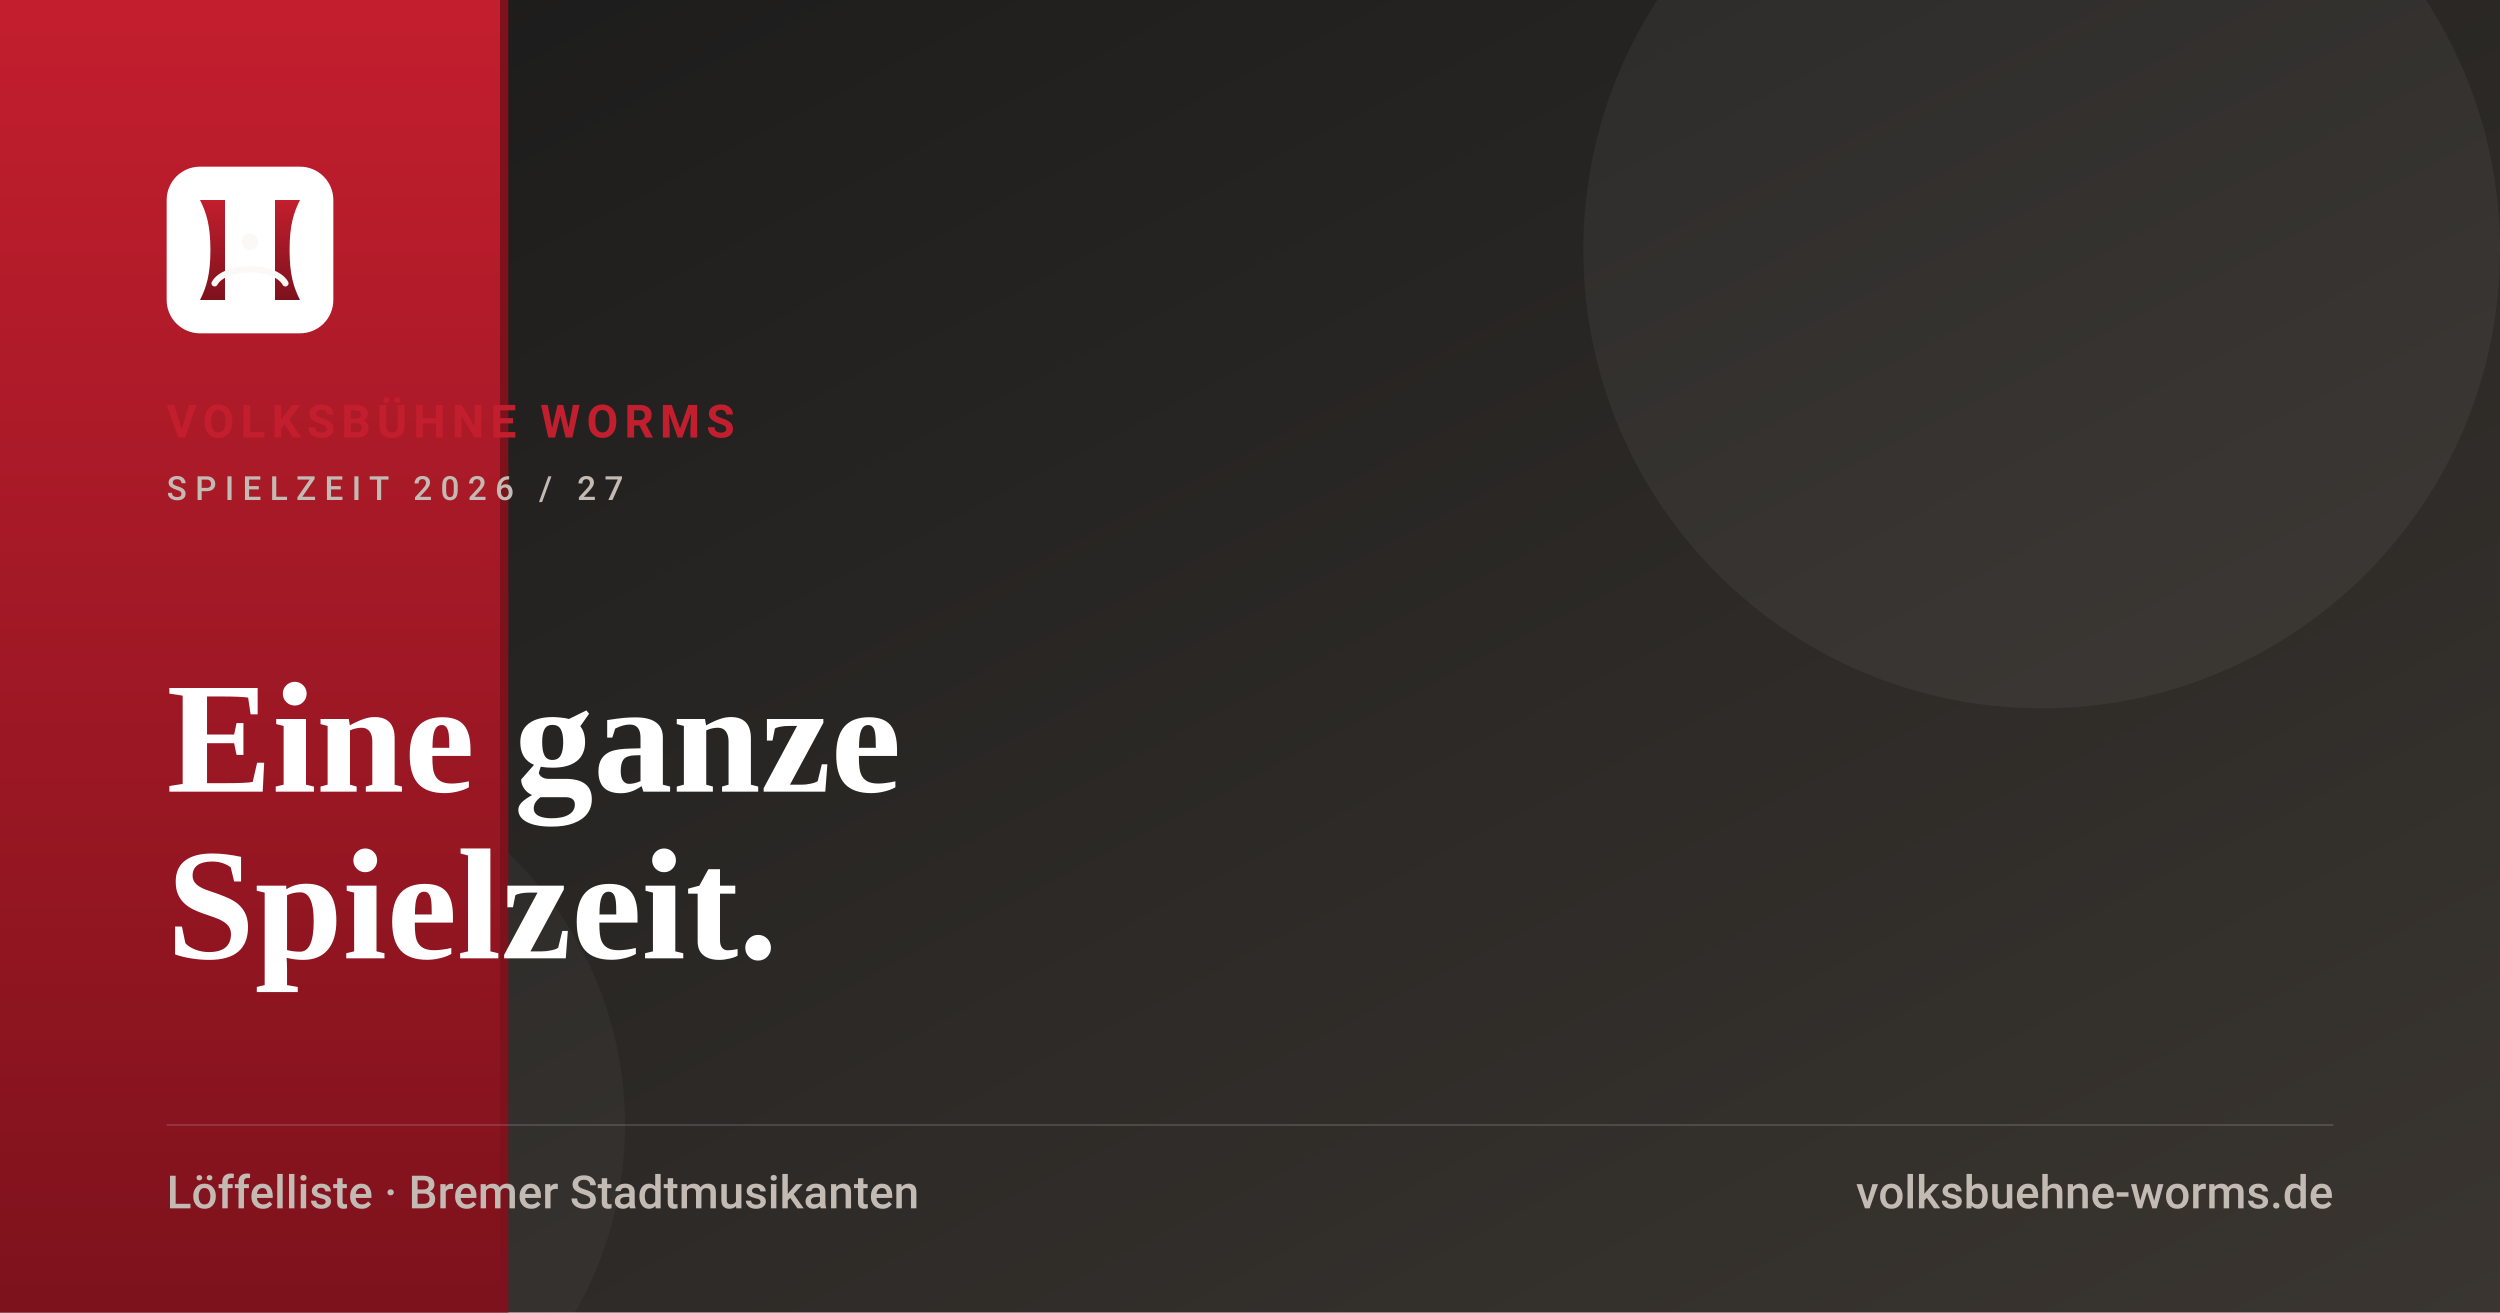
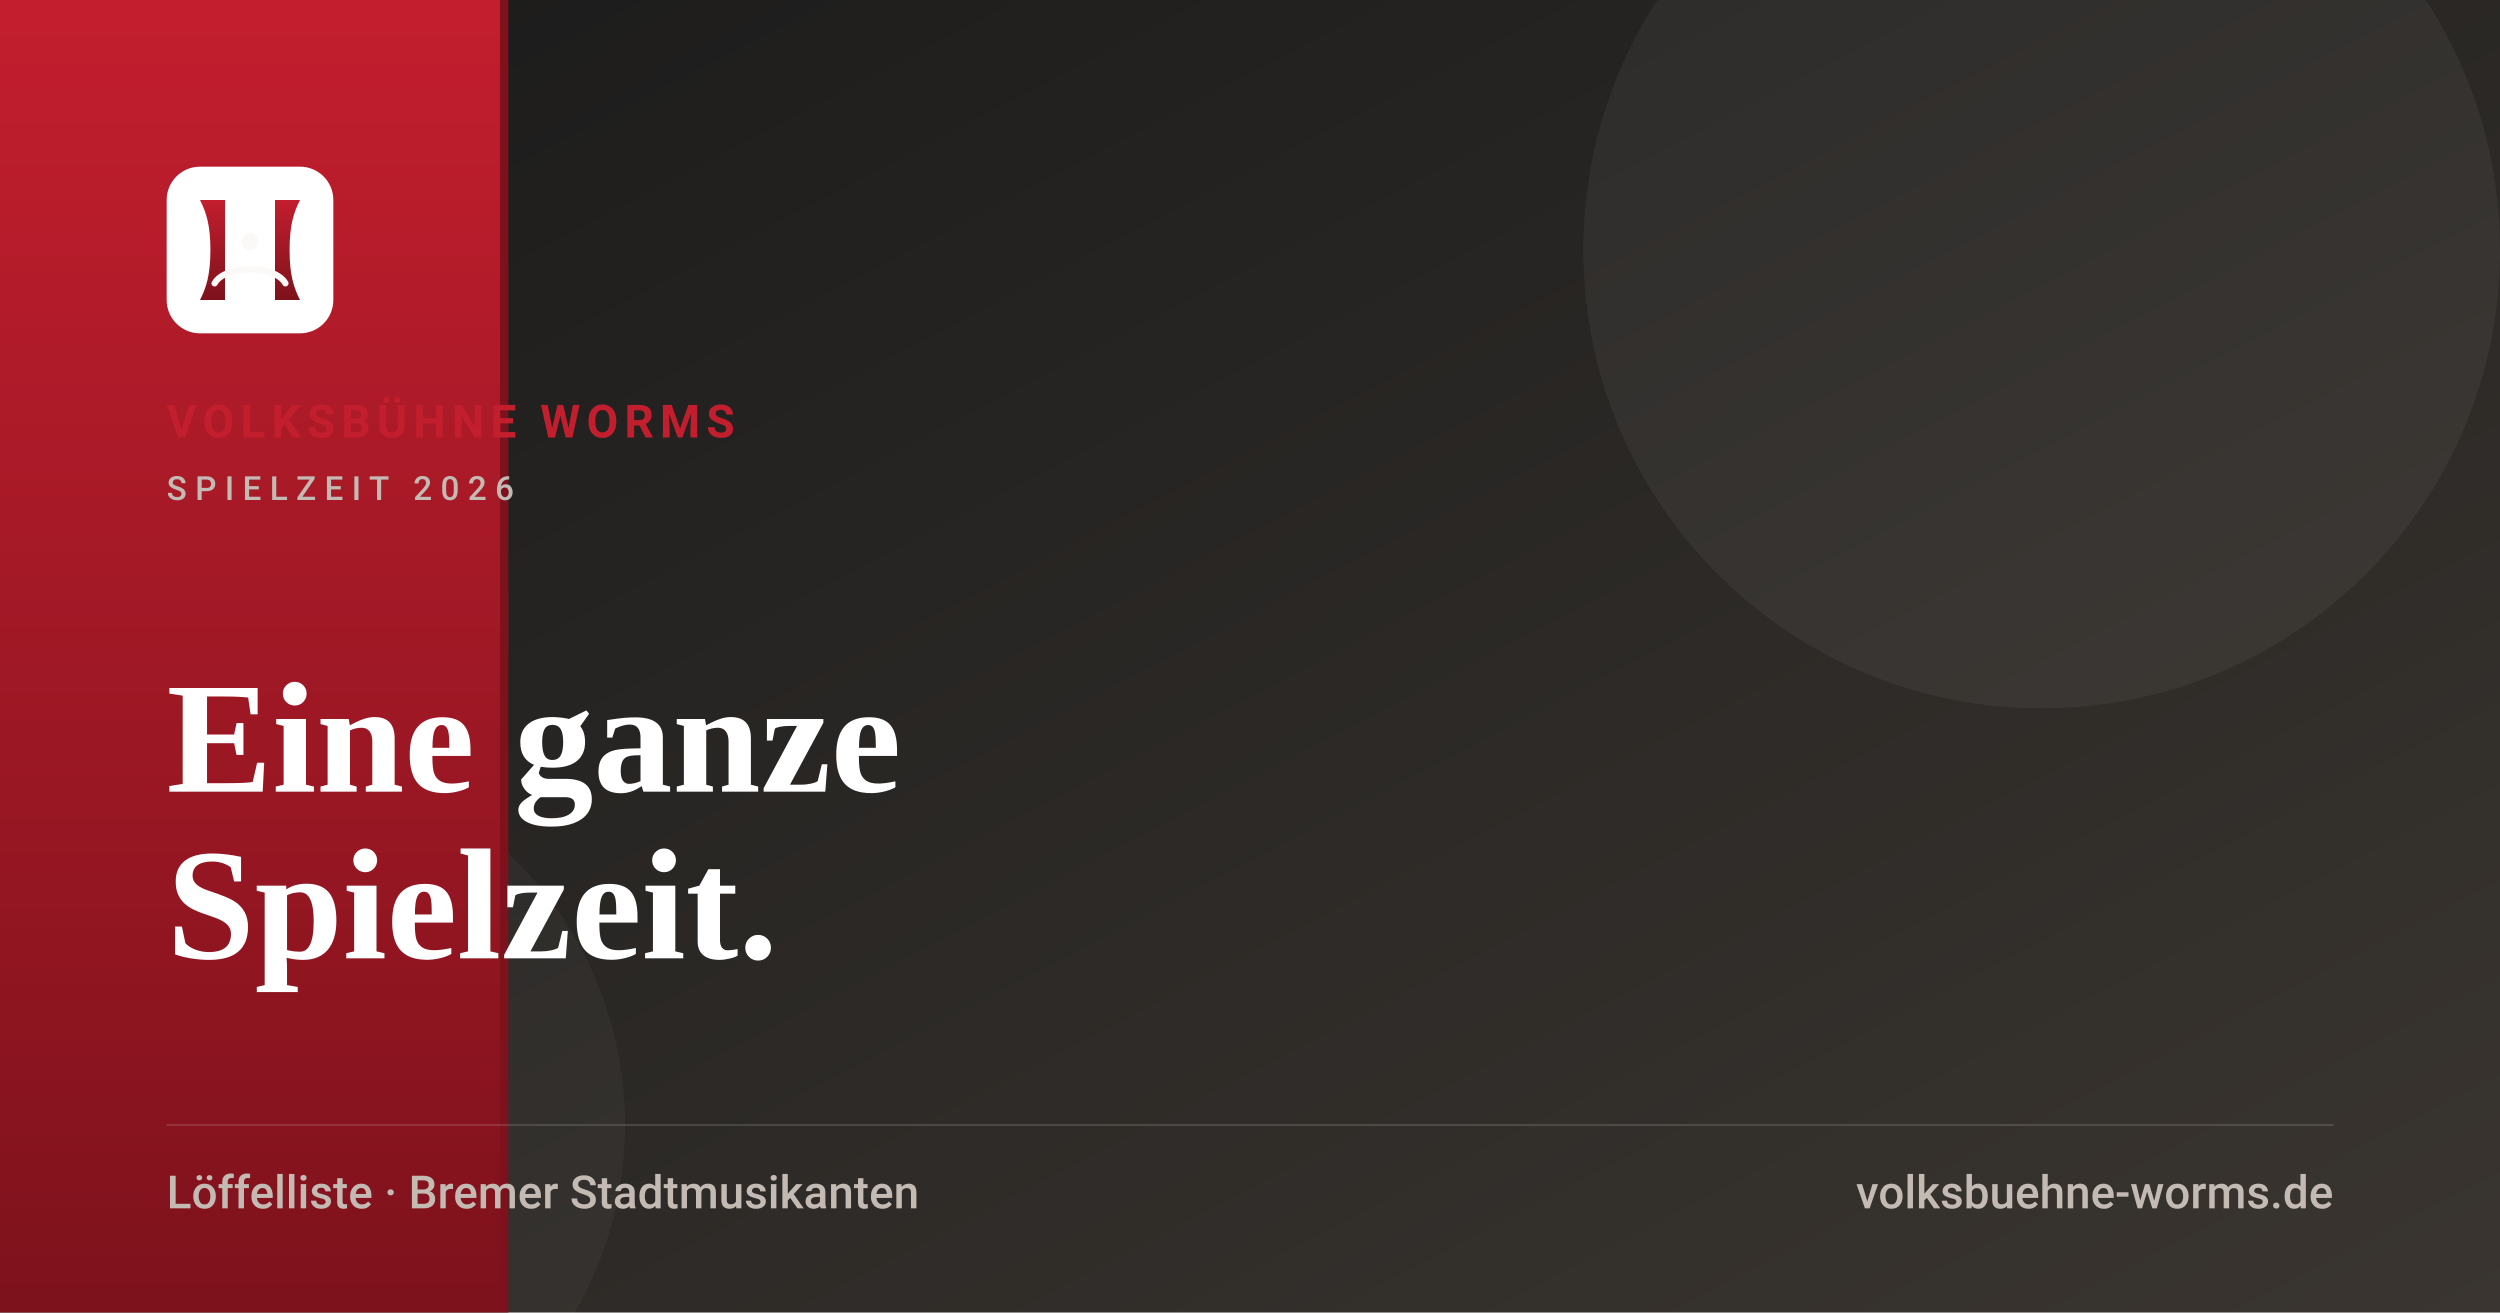
<svg xmlns="http://www.w3.org/2000/svg" viewBox="0 0 1200 630" role="img" aria-labelledby="title desc">
  <defs>
    <linearGradient id="bg" x1="0%" y1="0%" x2="100%" y2="100%">
      <stop offset="0%" stop-color="#1a1a1a" />
      <stop offset="100%" stop-color="#3a3530" />
    </linearGradient>
    <linearGradient id="curtain" x1="0%" y1="0%" x2="0%" y2="100%">
      <stop offset="0%" stop-color="#c31e2e" />
      <stop offset="100%" stop-color="#7d121c" />
    </linearGradient>
  </defs>
  <rect width="1200" height="630" fill="url(#bg)" />
  <circle cx="980" cy="120" r="220" fill="#ffffff0c" />
  <circle cx="120" cy="540" r="180" fill="#ffffff08" />
  <rect x="0" y="0" width="240" height="630" fill="url(#curtain)" />
  <rect x="240" y="0" width="4" height="630" fill="#7d121c" />
  <g transform="translate(80, 80)">
    <rect width="80" height="80" rx="16" fill="#fff" />
    <path d="M16 16h12v48H16c3-6 5-12 5-24s-2-18-5-24Zm48 0H52v48h12c-3-6-5-12-5-24s2-18 5-24Z" fill="url(#curtain)" />
    <path d="M23 56c5-9 29-9 34 0" fill="none" stroke="#faf9f7" stroke-width="3" stroke-linecap="round" />
    <circle cx="40" cy="36" r="4" fill="#faf9f7" />
  </g>
  <text x="80" y="210" fill="#c31e2e" font-family="-apple-system, Segoe UI, Roboto, sans-serif" font-size="22" font-weight="700" letter-spacing="3">VOLKSBÜHNE WORMS</text>
-   <text x="80" y="240" fill="#c4bab4" font-family="-apple-system, Segoe UI, Roboto, sans-serif" font-size="16" letter-spacing="4" font-weight="500">SPIELZEIT 2026 / 27</text>
+   <text x="80" y="240" fill="#c4bab4" font-family="-apple-system, Segoe UI, Roboto, sans-serif" font-size="16" letter-spacing="4" font-weight="500">SPIELZEIT 2026</text>
  <text x="80" y="380" fill="#fff" font-family="Georgia, 'Times New Roman', serif" font-size="76" font-weight="700">Eine ganze</text>
  <text x="80" y="460" fill="#fff" font-family="Georgia, 'Times New Roman', serif" font-size="76" font-weight="700">Spielzeit.</text>
  <line x1="80" y1="540" x2="1120" y2="540" stroke="#ffffff22" />
  <text x="80" y="580" fill="#c4bab4" font-family="-apple-system, Segoe UI, Roboto, sans-serif" font-size="22" font-weight="500">Löffelliste · Bremer Stadtmusikanten</text>
  <text x="1120" y="580" fill="#c4bab4" font-family="-apple-system, Segoe UI, Roboto, sans-serif" font-size="22" font-weight="500" text-anchor="end">volksbuehne-worms.de</text>
</svg>
